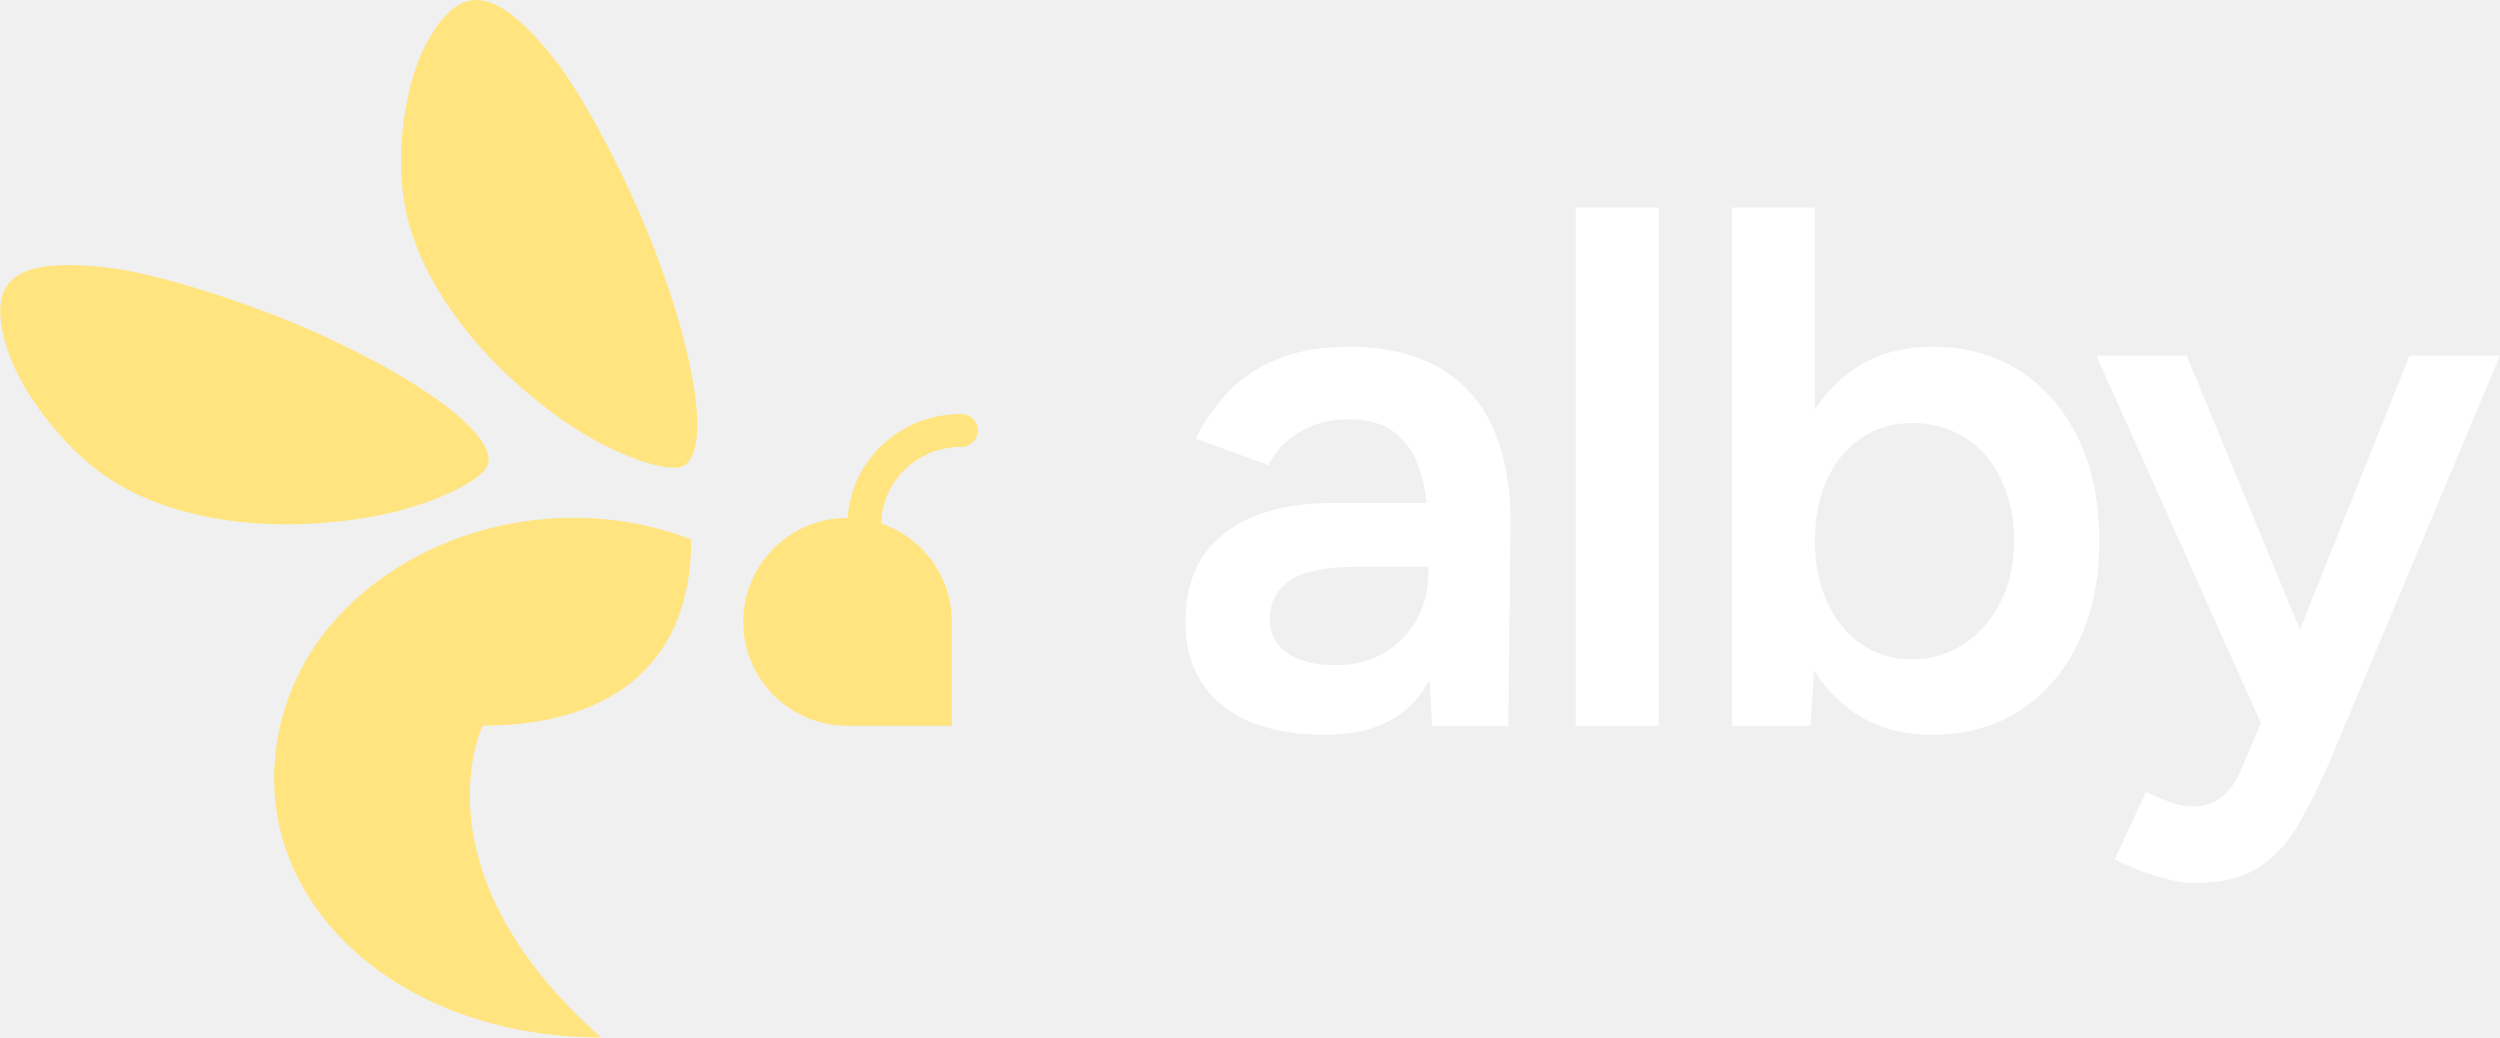
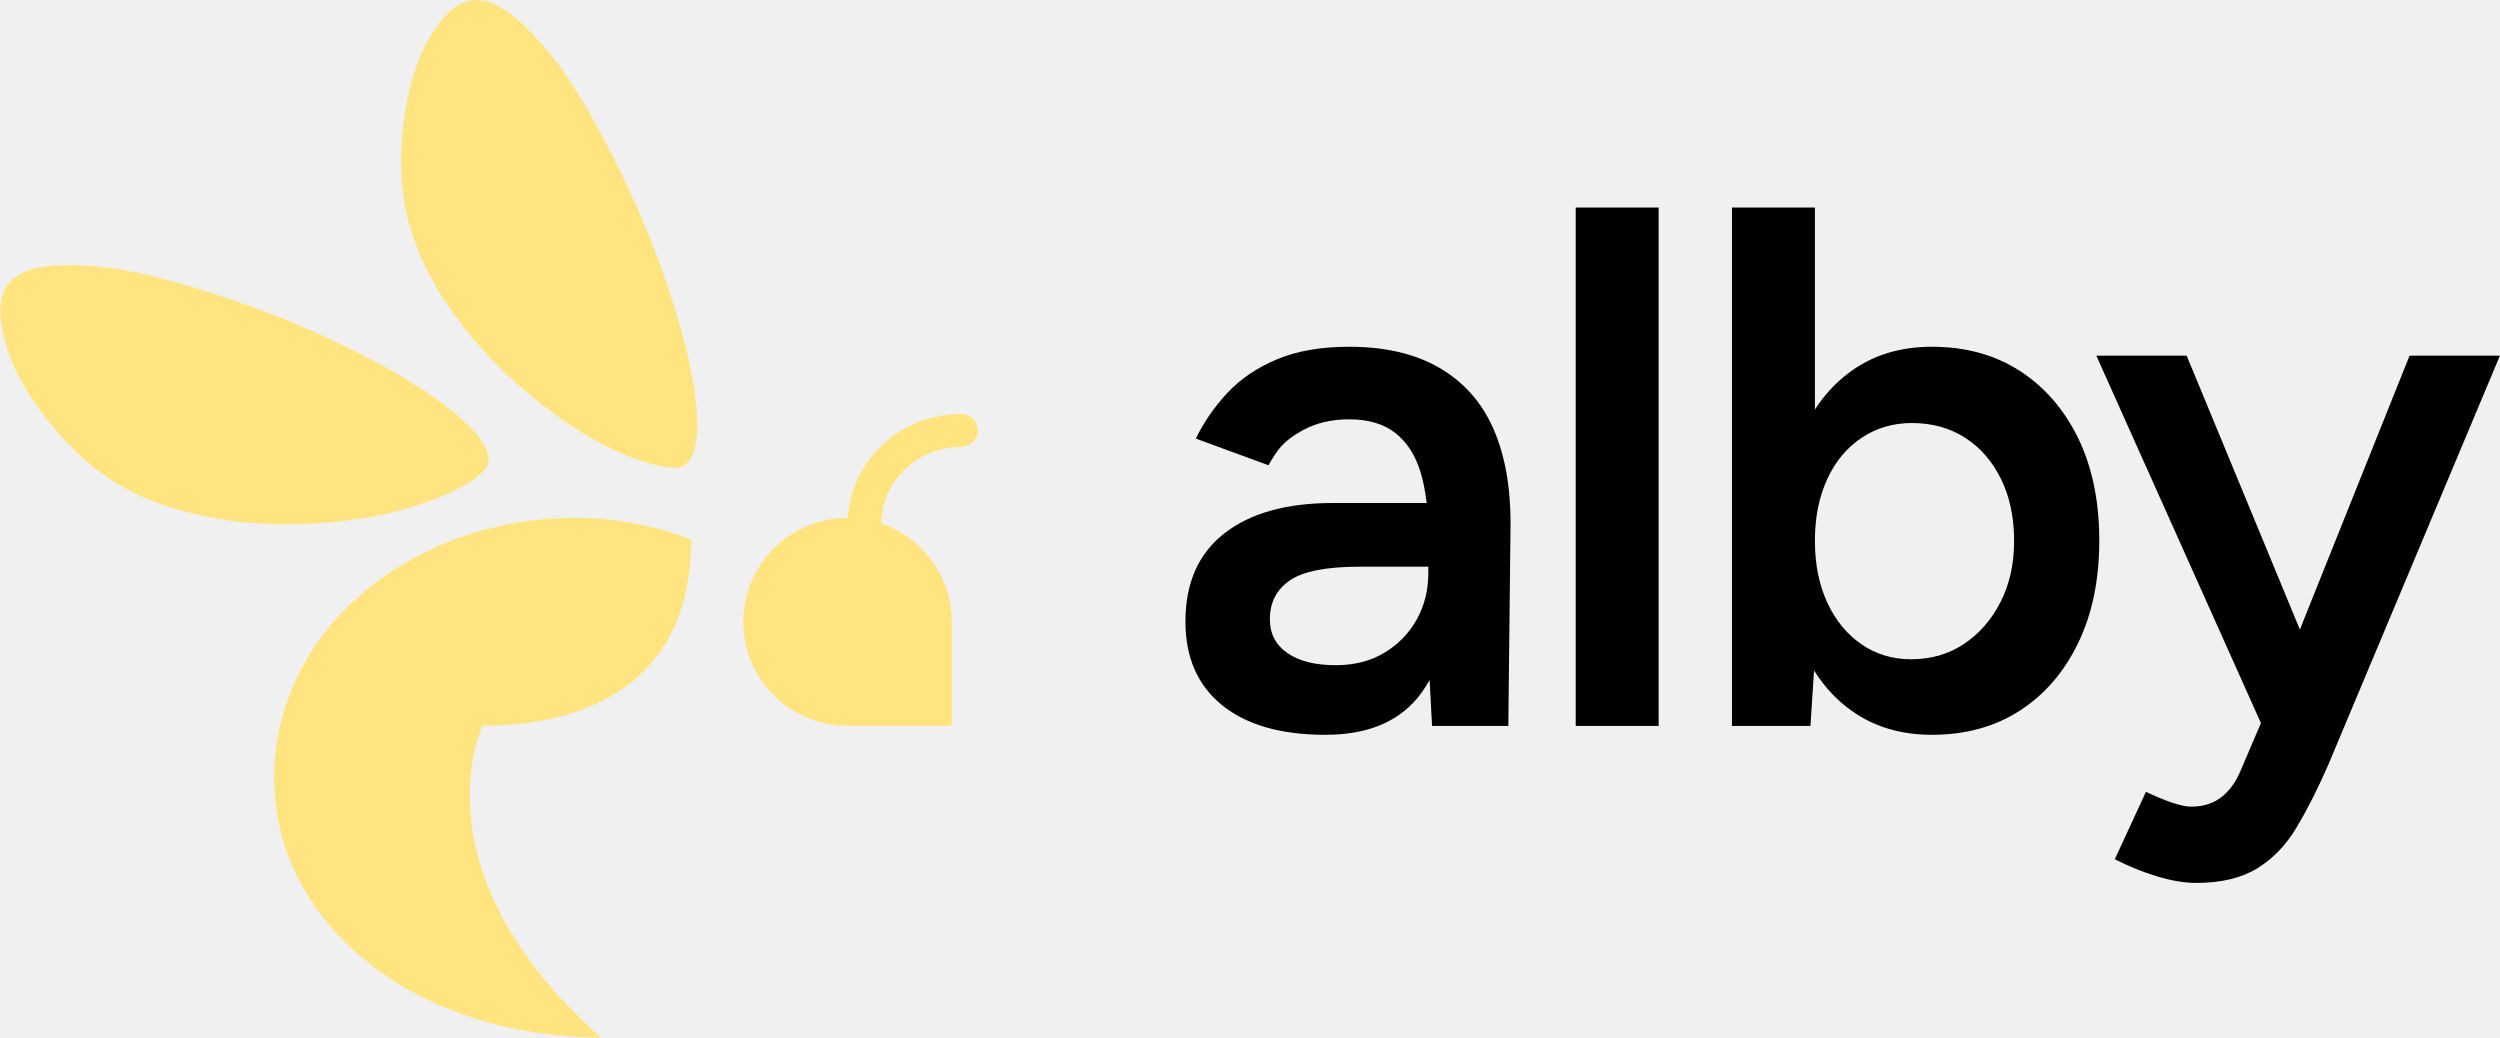
<svg xmlns="http://www.w3.org/2000/svg" data-name="Layer 1" viewBox="0 0 2409.854 1000.1">
  <path fill="#ffe480" d="M553.02 499.145c39.33-.084 78.735 7.425 113.278 20.889 0 129.907-89.245 179.467-201.018 179.47-.05.103-67.802 139.707 114.13 300.542-180.759 0-315.149-110.856-315.149-249.666 0-39.954 10.511-77.731 29.213-111.274 46.272-82.991 148.102-139.961 259.546-139.961m373.291-100.081c8.994 0 16.286 7.11 16.286 15.882s-7.291 15.883-16.286 15.883c-42.035 0-76.179 32.94-76.77 73.795 39.518 13.49 67.928 50.838 67.928 94.8v100.18H816.96c-55.509 0-100.509-44.852-100.509-100.18s45-100.18 100.51-100.18h.197c3.423-55.888 50.985-100.18 109.153-100.18m-919.5-62.88c-21.135-68.158 7.435-89.486 102.498-77.52 46.033 6.41 131.568 33.237 195.775 62.159 104.39 46.809 172.736 98.966 165.395 126.285-4.35 16.188-55.03 39.952-105.413 49.73-102.844 19.566-201.385 5.084-263.217-37.83-41.483-28.496-81.38-80.921-95.037-122.824m403.225-292.55c33.41-63.093 68.741-58.038 127.472 17.424 28.003 36.977 69.454 116.23 94.338 181.934 40.606 106.67 51.932 191.722 27.361 205.866-14.56 8.38-67.255-10.534-109.818-39.13-86.602-58.648-146.007-138.34-159.285-212.263-9.117-49.387-.138-114.577 19.932-153.832" />
-   <path fill="#fff" d="M1277.617 708.308c-42.832 0-76.026-9.515-99.583-28.555-23.558-19.028-35.337-45.92-35.337-80.666 0-37.12 12.493-65.43 37.478-84.949 24.985-19.508 59.842-29.268 104.58-29.268h95.658v61.392h-69.959c-31.89 0-54.253 4.406-67.103 13.206q-19.273 13.217-19.273 37.478c0 13.809 5.587 24.628 16.775 32.48 11.177 7.853 26.77 11.78 46.758 11.78 18.08 0 33.785-4.039 47.114-12.136q19.977-12.13 31.054-32.124c7.372-13.318 11.064-28.31 11.064-44.973h23.558c0 48.542-9.76 86.734-29.269 114.574-19.52 27.84-50.683 41.761-93.515 41.761m102.796-8.566-3.57-67.103v-116.36q0-36.405-7.495-61.034c-4.997-16.419-13.095-29.023-24.271-37.835-11.188-8.8-26.056-13.206-44.617-13.206q-25.698 0-44.973 10.708c-19.275 10.708-23.803 18.326-32.837 33.551l-69.959-25.699q11.414-23.557 30.34-43.902c12.604-13.564 28.554-24.383 47.828-32.48q28.912-12.134 69.601-12.136c34.734 0 63.768 6.781 87.091 20.345 23.312 13.563 40.568 32.96 51.755 58.179 11.176 25.23 16.776 55.681 16.776 91.374l-2.142 195.598zm138.479 0V200.04h79.952v499.702zm150.619 0V200.04h79.952v433.313l-4.283 66.389zm192.742 8.566c-29.982 0-55.803-7.741-77.453-23.2-21.662-15.46-38.192-37.232-49.614-65.318q-17.132-42.113-17.132-98.513c0-38.069 5.71-71.03 17.132-98.87s27.952-49.49 49.614-64.961c21.65-15.46 47.47-23.2 77.453-23.2 32.358 0 60.556 7.74 84.593 23.2 24.026 15.47 42.831 37.12 56.395 64.961 13.563 27.84 20.344 60.801 20.344 98.87q0 56.4-20.344 98.513c-13.564 28.086-32.37 49.858-56.395 65.317-24.037 15.46-52.235 23.201-84.593 23.201m-19.988-72.814c19.029 0 35.927-4.874 50.684-14.634 14.746-9.748 26.525-23.2 35.336-40.333 8.8-17.132 13.207-36.875 13.207-59.25 0-22.364-4.172-42.118-12.493-59.25-8.332-17.133-19.877-30.451-34.622-39.977-14.757-9.514-31.89-14.277-51.398-14.277-18.092 0-34.265 4.763-48.543 14.277-14.276 9.526-25.341 22.844-33.194 39.976-7.852 17.133-11.779 36.887-11.779 59.25 0 22.376 3.927 42.119 11.78 59.251 7.852 17.133 18.794 30.585 32.836 40.333 14.032 9.76 30.094 14.634 48.186 14.634m338.368 64.248-159.905-356.93h87.091l124.212 300.535 25.699 56.395zM2117.1 851.08c-11.422 0-24.16-2.142-38.192-6.425a239 239 0 0 1-40.333-16.419l29.982-64.96c9.035 4.283 17.367 7.729 24.985 10.35 7.607 2.61 13.798 3.926 18.56 3.926 11.422 0 21.059-2.978 28.912-8.923 7.852-5.956 14.154-14.634 18.917-26.056l42.118-98.512 120.642-301.249h87.09l-165.615 394.764c-9.994 22.844-20.11 42.832-30.338 59.965-10.24 17.132-22.967 30.338-38.192 39.619-15.237 9.28-34.745 13.92-58.536 13.92" />
+   <path fill="#000000" d="M1277.617 708.308c-42.832 0-76.026-9.515-99.583-28.555-23.558-19.028-35.337-45.92-35.337-80.666 0-37.12 12.493-65.43 37.478-84.949 24.985-19.508 59.842-29.268 104.58-29.268h95.658v61.392h-69.959c-31.89 0-54.253 4.406-67.103 13.206q-19.273 13.217-19.273 37.478c0 13.809 5.587 24.628 16.775 32.48 11.177 7.853 26.77 11.78 46.758 11.78 18.08 0 33.785-4.039 47.114-12.136q19.977-12.13 31.054-32.124c7.372-13.318 11.064-28.31 11.064-44.973h23.558c0 48.542-9.76 86.734-29.269 114.574-19.52 27.84-50.683 41.761-93.515 41.761m102.796-8.566-3.57-67.103v-116.36q0-36.405-7.495-61.034c-4.997-16.419-13.095-29.023-24.271-37.835-11.188-8.8-26.056-13.206-44.617-13.206q-25.698 0-44.973 10.708c-19.275 10.708-23.803 18.326-32.837 33.551l-69.959-25.699q11.414-23.557 30.34-43.902c12.604-13.564 28.554-24.383 47.828-32.48q28.912-12.134 69.601-12.136c34.734 0 63.768 6.781 87.091 20.345 23.312 13.563 40.568 32.96 51.755 58.179 11.176 25.23 16.776 55.681 16.776 91.374l-2.142 195.598zm138.479 0V200.04h79.952v499.702zm150.619 0V200.04h79.952v433.313l-4.283 66.389zm192.742 8.566c-29.982 0-55.803-7.741-77.453-23.2-21.662-15.46-38.192-37.232-49.614-65.318q-17.132-42.113-17.132-98.513c0-38.069 5.71-71.03 17.132-98.87s27.952-49.49 49.614-64.961c21.65-15.46 47.47-23.2 77.453-23.2 32.358 0 60.556 7.74 84.593 23.2 24.026 15.47 42.831 37.12 56.395 64.961 13.563 27.84 20.344 60.801 20.344 98.87q0 56.4-20.344 98.513c-13.564 28.086-32.37 49.858-56.395 65.317-24.037 15.46-52.235 23.201-84.593 23.201m-19.988-72.814c19.029 0 35.927-4.874 50.684-14.634 14.746-9.748 26.525-23.2 35.336-40.333 8.8-17.132 13.207-36.875 13.207-59.25 0-22.364-4.172-42.118-12.493-59.25-8.332-17.133-19.877-30.451-34.622-39.977-14.757-9.514-31.89-14.277-51.398-14.277-18.092 0-34.265 4.763-48.543 14.277-14.276 9.526-25.341 22.844-33.194 39.976-7.852 17.133-11.779 36.887-11.779 59.25 0 22.376 3.927 42.119 11.78 59.251 7.852 17.133 18.794 30.585 32.836 40.333 14.032 9.76 30.094 14.634 48.186 14.634m338.368 64.248-159.905-356.93h87.091l124.212 300.535 25.699 56.395zM2117.1 851.08c-11.422 0-24.16-2.142-38.192-6.425a239 239 0 0 1-40.333-16.419l29.982-64.96c9.035 4.283 17.367 7.729 24.985 10.35 7.607 2.61 13.798 3.926 18.56 3.926 11.422 0 21.059-2.978 28.912-8.923 7.852-5.956 14.154-14.634 18.917-26.056l42.118-98.512 120.642-301.249h87.09l-165.615 394.764c-9.994 22.844-20.11 42.832-30.338 59.965-10.24 17.132-22.967 30.338-38.192 39.619-15.237 9.28-34.745 13.92-58.536 13.92" />
</svg>
